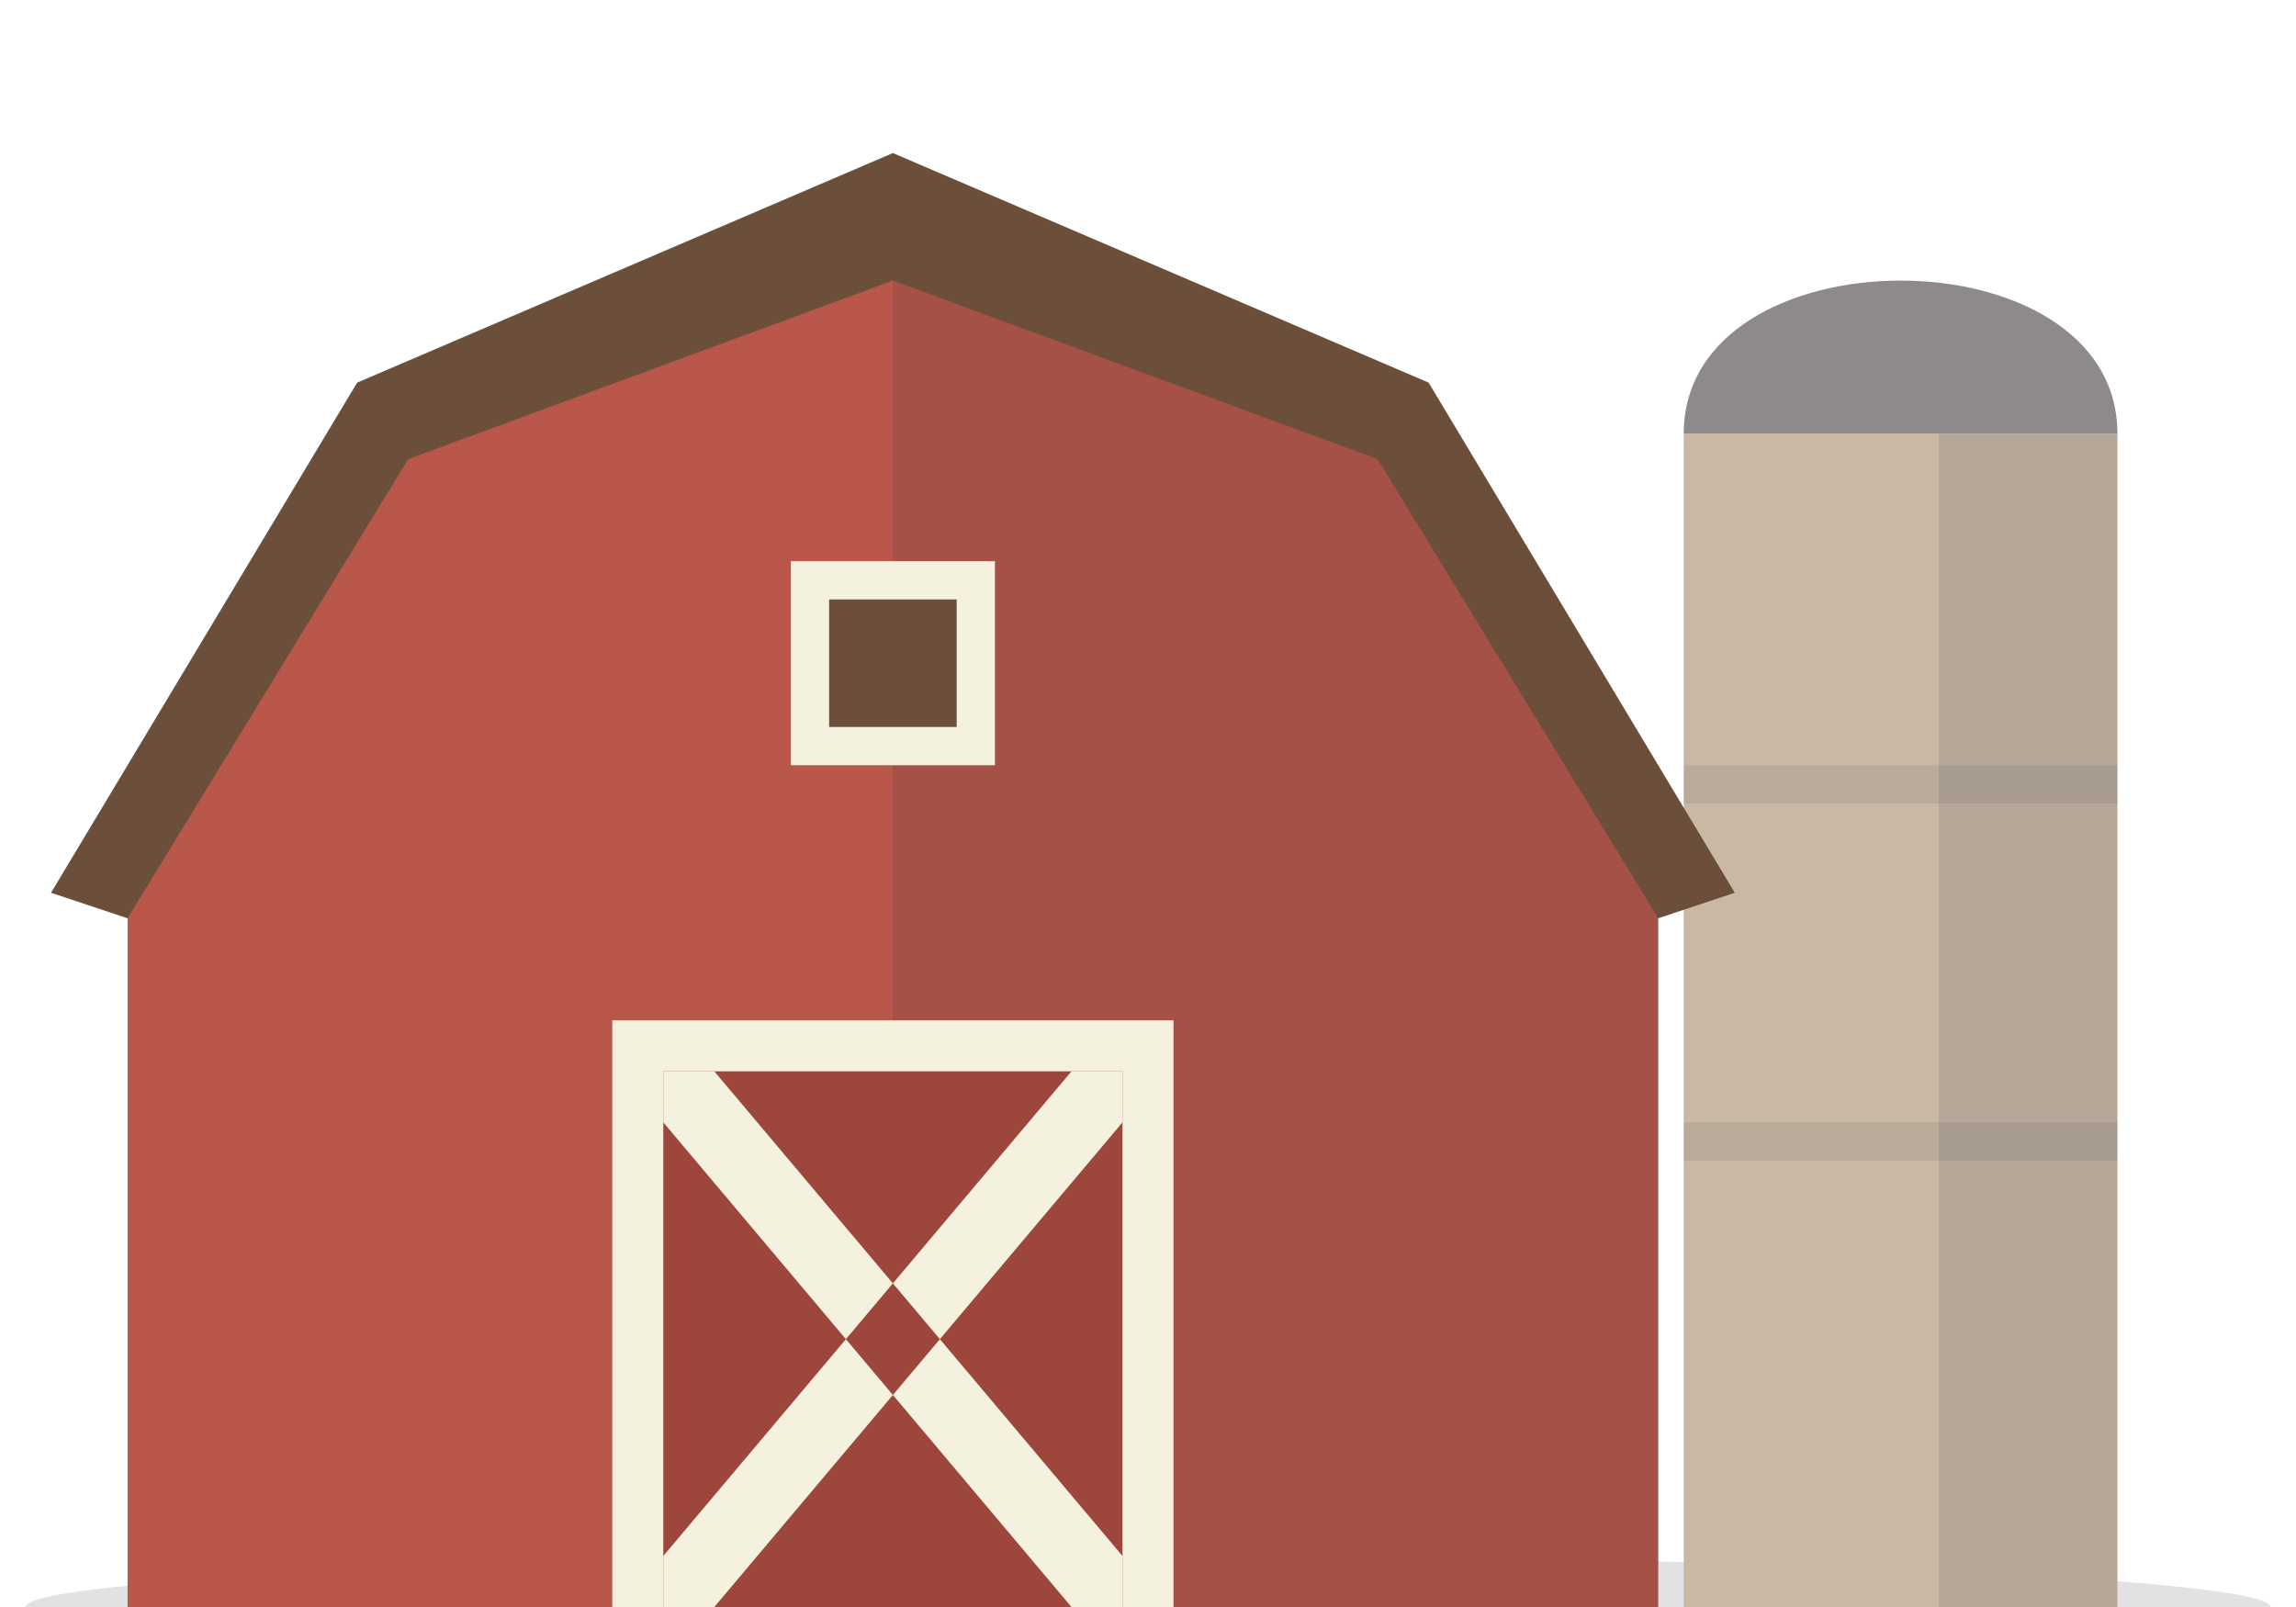
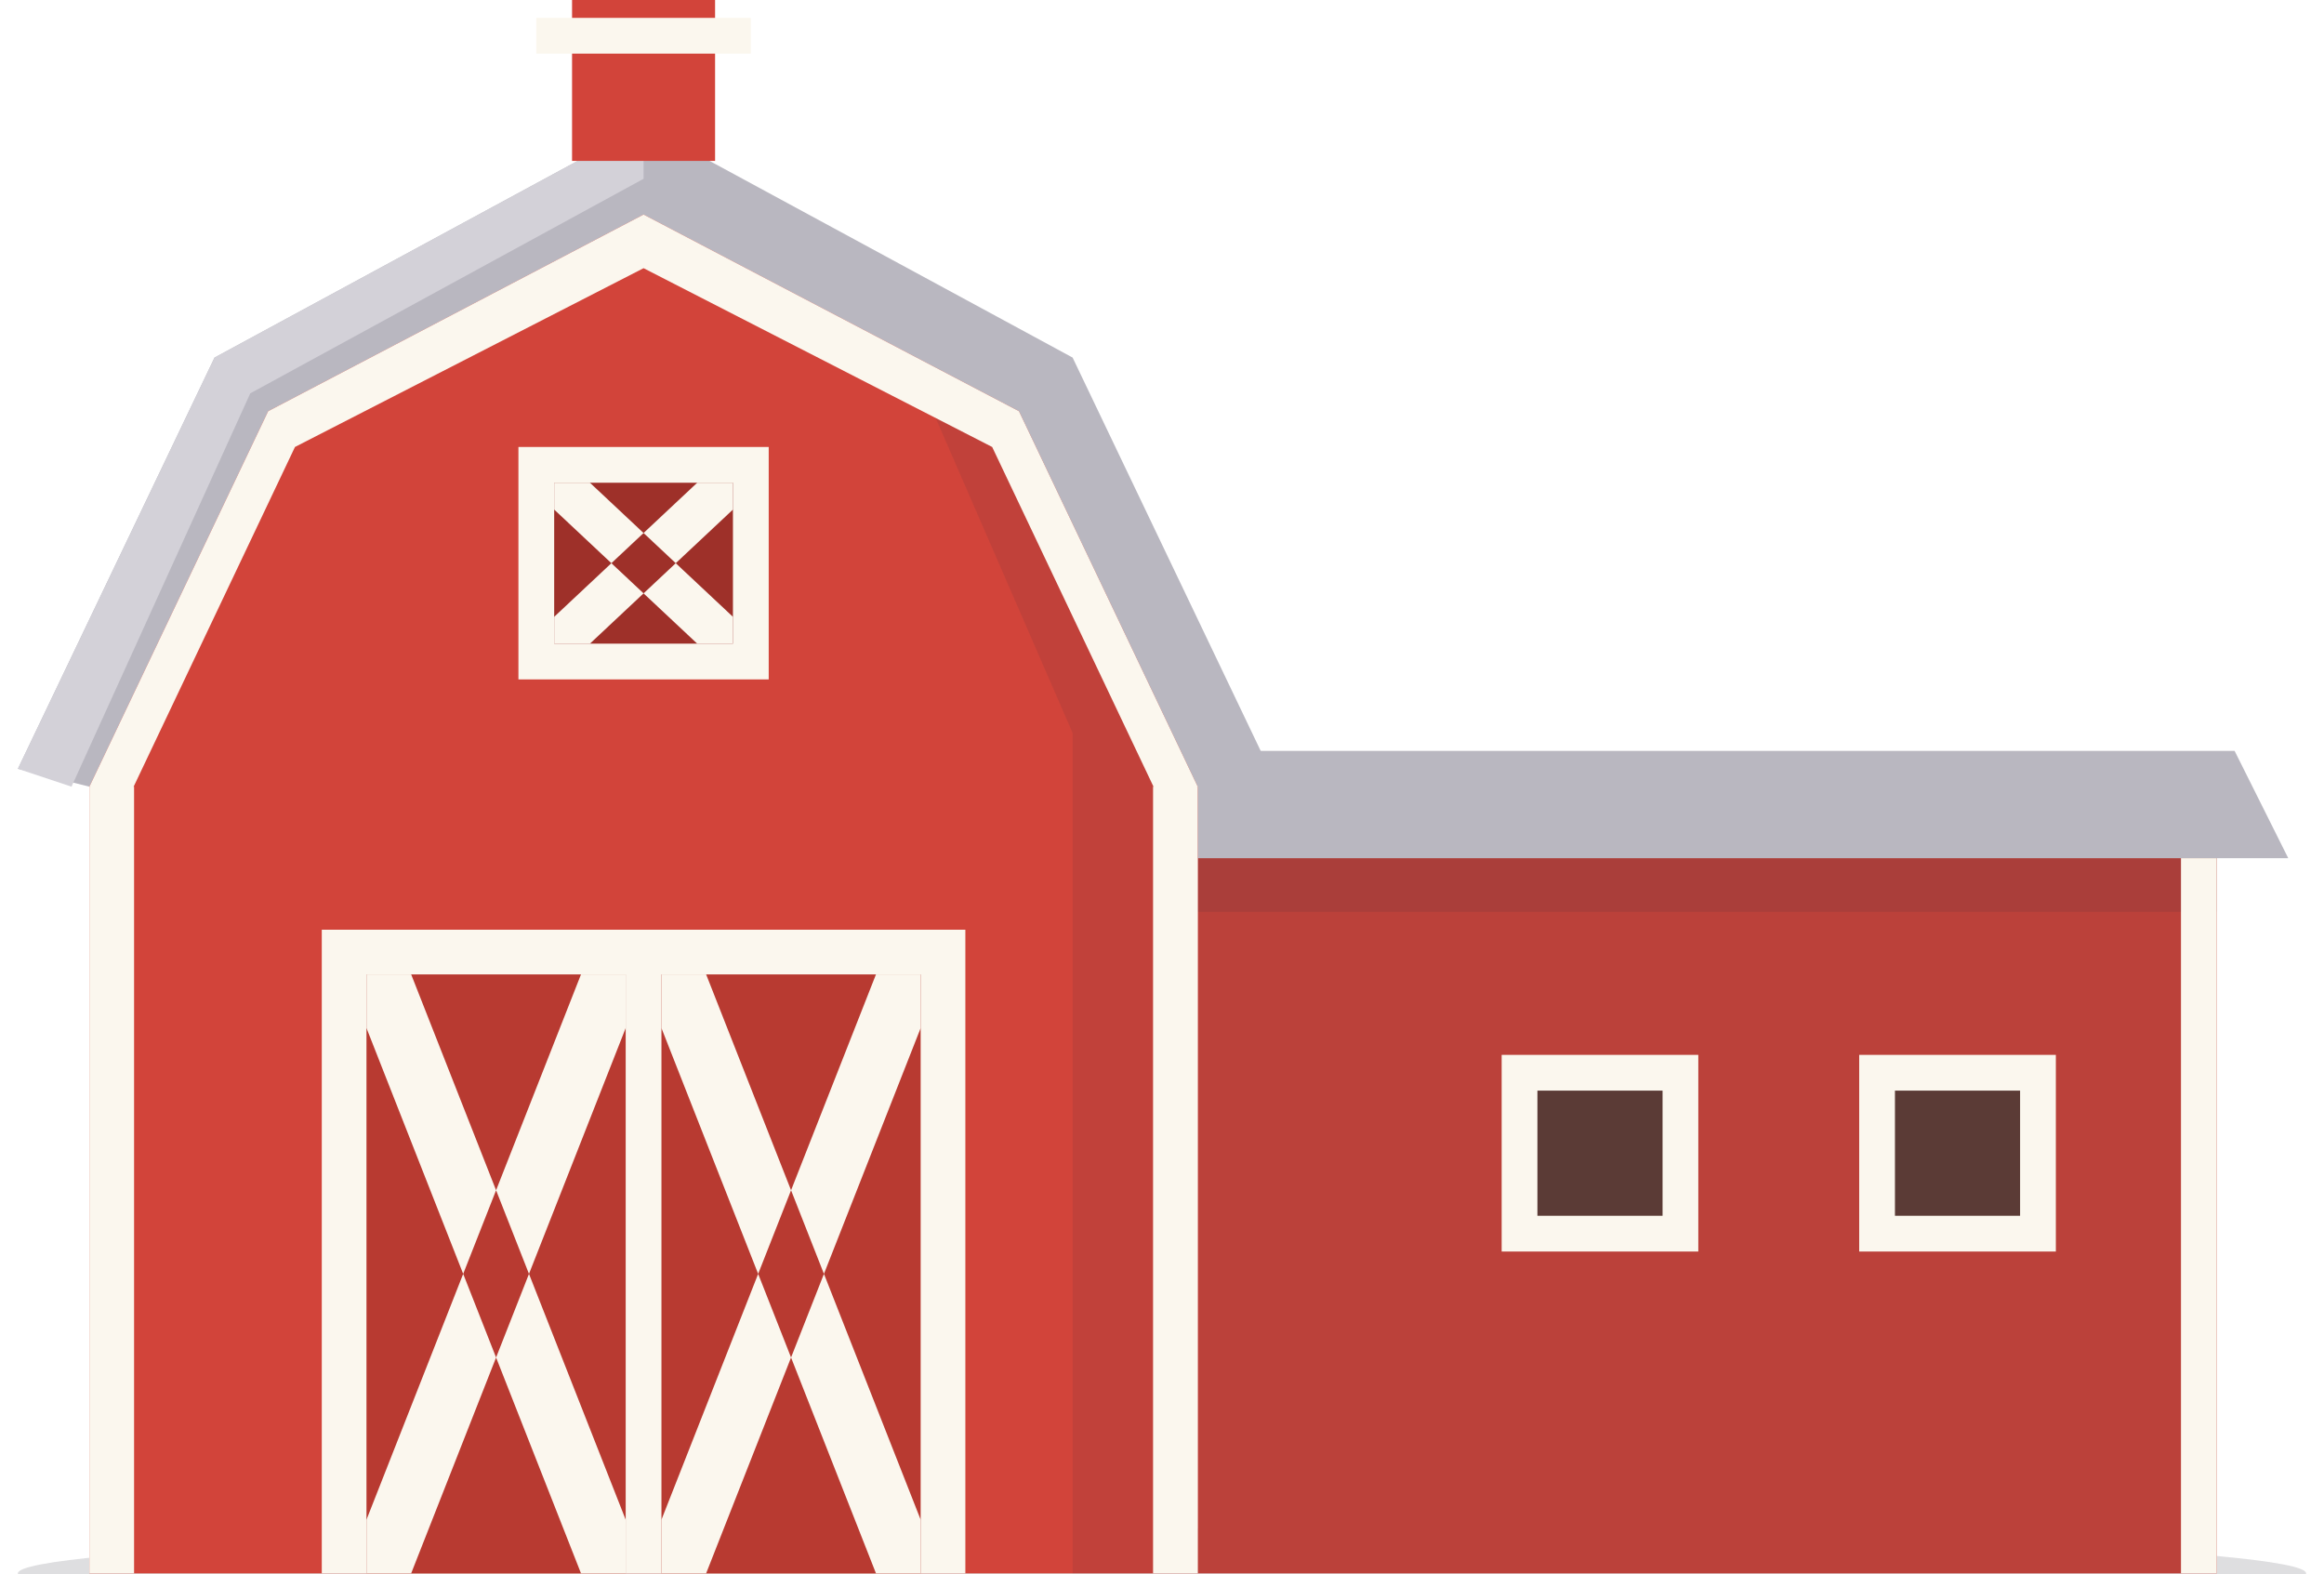
- <svg xmlns="http://www.w3.org/2000/svg" viewBox="0 0 180 126">
-   <ellipse cx="90" cy="126" rx="88" ry="4" fill="#2b2b3a" opacity="0.14" />
-   <rect x="132" y="34" width="34" height="92" fill="#c9b8a4" />
-   <path d="M132 34 C 132 18, 166 18, 166 34 Z" fill="#8e8a8c" />
-   <rect x="152" y="34" width="14" height="92" fill="#2b2b3a" opacity="0.12" />
-   <g fill="#2b2b3a" opacity="0.1">
-     <rect x="132" y="60" width="34" height="3" />
-     <rect x="132" y="88" width="34" height="3" />
-   </g>
-   <path d="M10 66 L 30 34 L 70 18 L 110 34 L 130 66 L 130 126 L 10 126 Z" fill="#b8574a" />
-   <path d="M70 18 L 110 34 L 130 66 L 130 126 L 70 126 Z" fill="#2b2b3a" opacity="0.14" />
-   <path d="M4 70 L 28 30 L 70 12 L 112 30 L 136 70 L 130 72 L 108 36 L 70 22 L 32 36 L 10 72 Z" fill="#6b4f3a" />
-   <rect x="48" y="80" width="44" height="46" fill="#f4f1de" />
-   <rect x="52" y="84" width="36" height="42" fill="#9c463c" />
-   <path d="M52 84 L 56 84 L 88 122 L 88 126 L 84 126 L 52 88 Z M88 84 L 84 84 L 52 122 L 52 126 L 56 126 L 88 88 Z" fill="#f4f1de" />
-   <rect x="62" y="44" width="16" height="16" fill="#f4f1de" />
-   <rect x="65" y="47" width="10" height="10" fill="#6b4f3a" />
+ <svg xmlns="http://www.w3.org/2000/svg" viewBox="0 0 260 176">
+   <ellipse cx="130" cy="176" rx="128" ry="5" fill="#2b2b3a" opacity="0.16" />
+   <path d="M128 84L250 84L256 96L128 96Z" fill="#b9b7c0" />
+   <rect x="134" y="96" width="114" height="80" fill="#d2443a" />
+   <rect x="134" y="96" width="114" height="80" fill="#2b2b3a" opacity="0.14" />
+   <rect x="134" y="96" width="114" height="6" fill="#2b2b3a" opacity="0.12" />
+   <rect x="168" y="118" width="22" height="22" fill="#fbf7ee" />
+   <rect x="172" y="122" width="14" height="14" fill="#5b3b36" />
+   <rect x="208" y="118" width="22" height="22" fill="#fbf7ee" />
+   <rect x="212" y="122" width="14" height="14" fill="#5b3b36" />
+   <rect x="244" y="96" width="4" height="80" fill="#fbf7ee" />
+   <path d="M10 82L28 44L72 22L116 44L134 82L134 176L10 176Z" fill="#d2443a" />
+   <path d="M100 36L116 44L134 82L134 176L120 176L120 82Z" fill="#2b2b3a" opacity="0.1" />
+   <path d="M2 86L24 40L72 14L120 40L142 86L134 88L114 46L72 24L30 46L10 88Z" fill="#b9b7c0" />
+   <path d="M2 86L24 40L72 14L72 20L28 44L8 88Z" fill="#d3d1d8" />
+   <path d="M10 88L30 46L72 24L114 46L134 88L130 90L111 50L72 30L33 50L14 90Z" fill="#fbf7ee" />
+   <rect x="64" y="0" width="16" height="18" fill="#d2443a" />
+   <path d="M60 2L84 2L84 6L60 6Z" fill="#fbf7ee" />
+   <rect x="10" y="88" width="5" height="88" fill="#fbf7ee" />
+   <rect x="129" y="88" width="5" height="88" fill="#fbf7ee" />
+   <rect x="58" y="50" width="28" height="26" fill="#fbf7ee" />
+   <rect x="62" y="54" width="20" height="18" fill="#9e3029" />
+   <path d="M62 54L66 54L82 69L82 72L78 72L62 57ZM82 54L78 54L62 69L62 72L66 72L82 57Z" fill="#fbf7ee" />
+   <rect x="36" y="104" width="72" height="72" fill="#fbf7ee" />
+   <rect x="41" y="109" width="29" height="67" fill="#b83a31" />
+   <rect x="74" y="109" width="29" height="67" fill="#b83a31" />
+   <path d="M41 109L46 109L70 170L70 176L65 176L41 115ZM70 109L65 109L41 170L41 176L46 176L70 115Z" fill="#fbf7ee" />
+   <path d="M74 109L79 109L103 170L103 176L98 176L74 115ZM103 109L98 109L74 170L74 176L79 176L103 115Z" fill="#fbf7ee" />
</svg>
